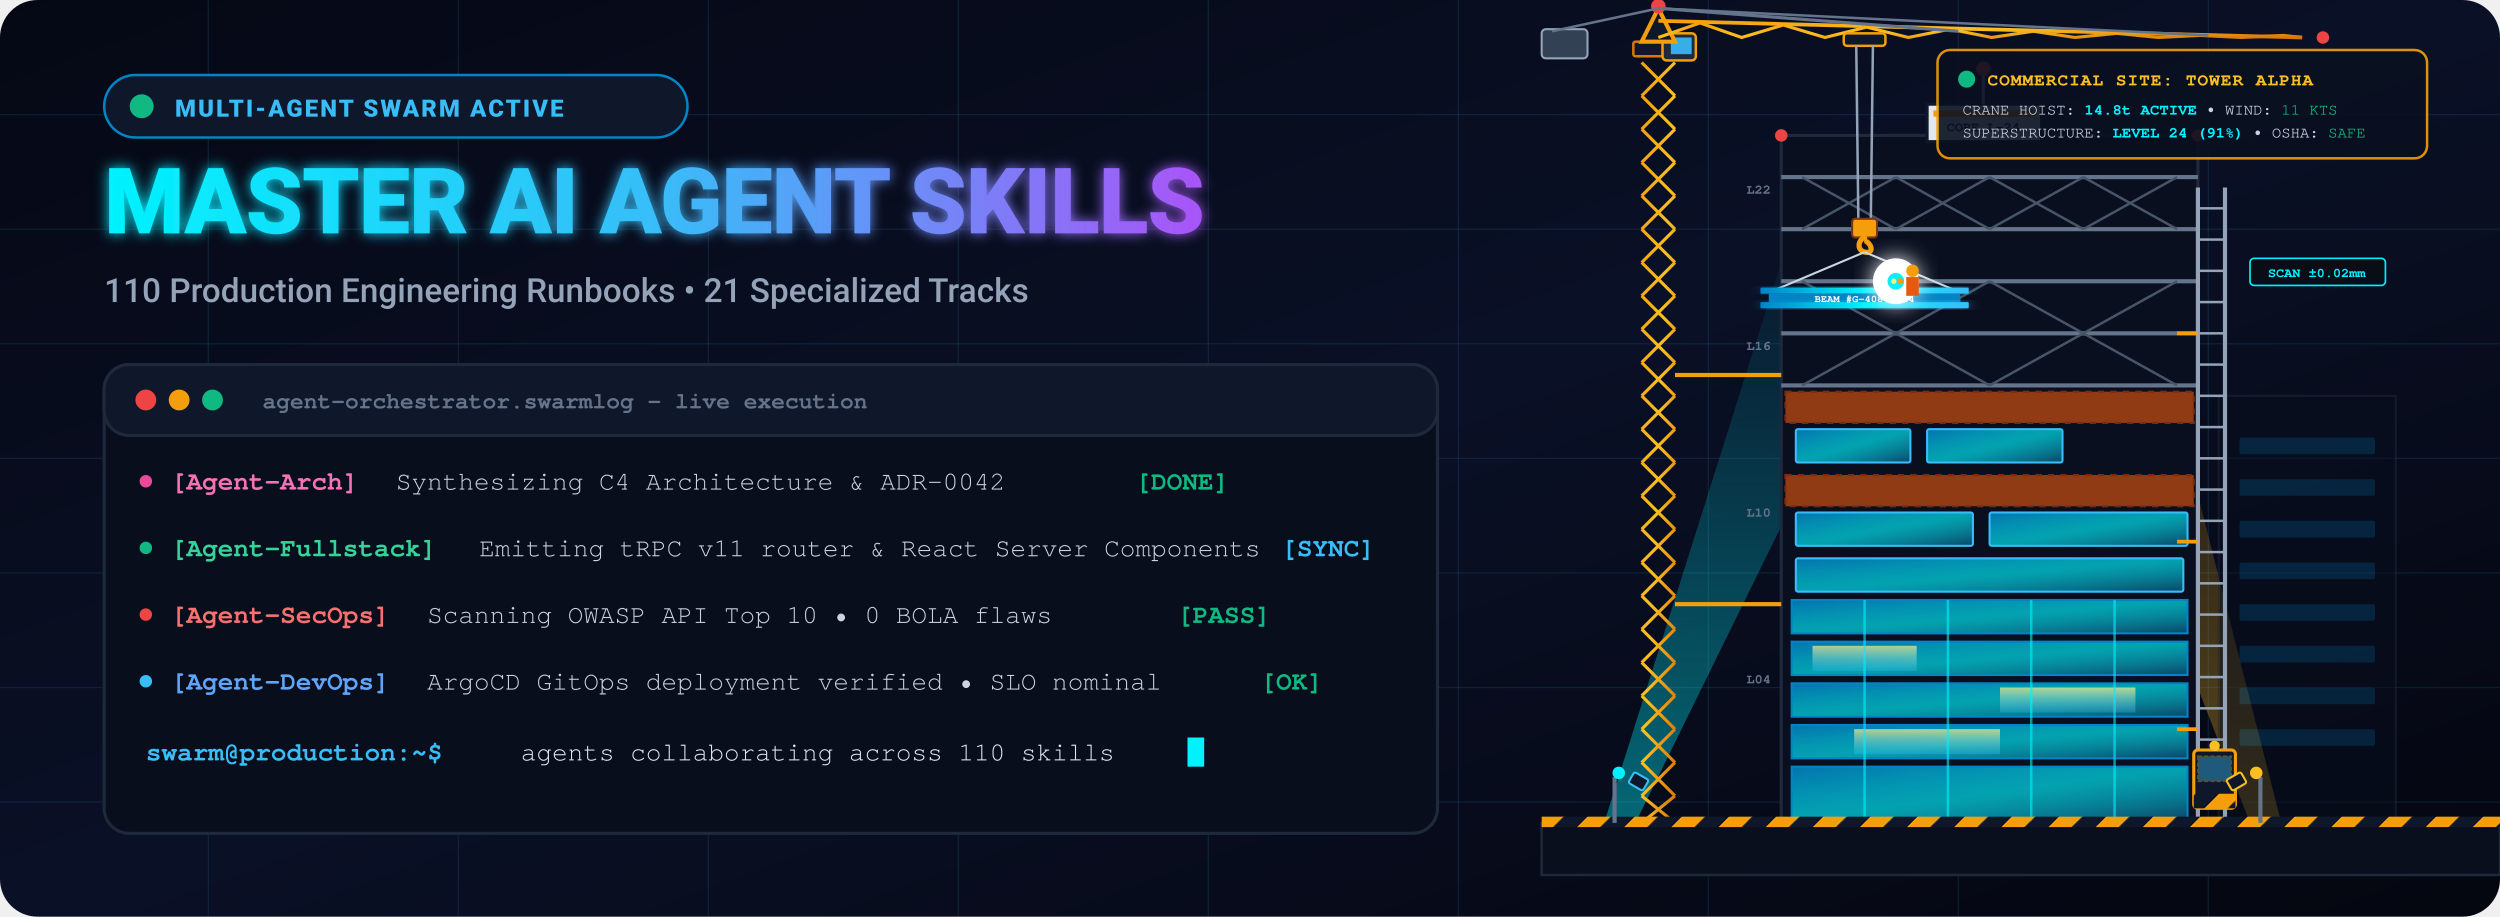
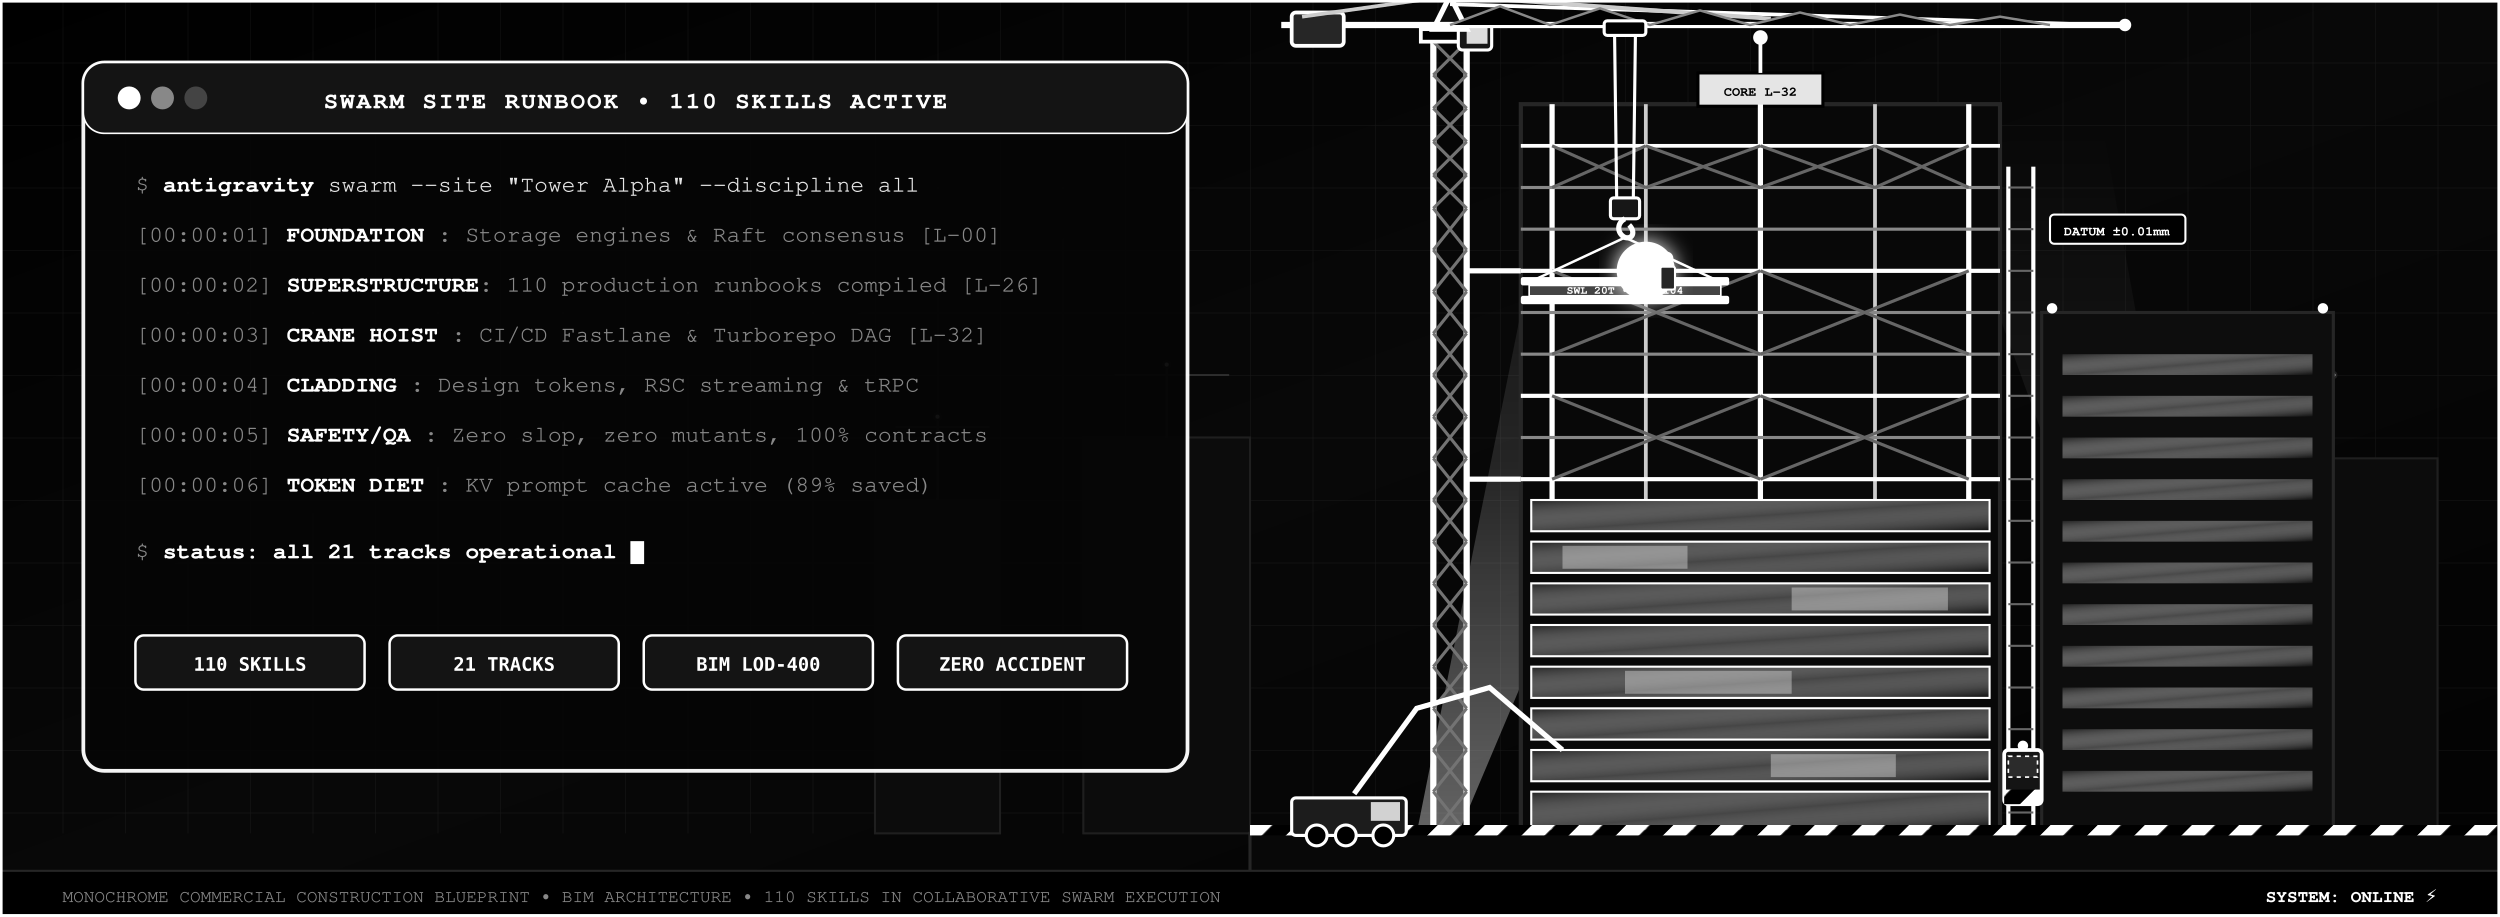
<svg xmlns="http://www.w3.org/2000/svg" viewBox="0 0 1200 440" width="100%" height="100%">
  <defs>
-     <linearGradient id="bgGradient" x1="0%" y1="0%" x2="100%" y2="100%">
-       <stop offset="0%" stop-color="#050814" />
-       <stop offset="50%" stop-color="#0a1026" />
-       <stop offset="100%" stop-color="#04060f" />
-     </linearGradient>
-     <linearGradient id="cyanPurple" x1="0%" y1="0%" x2="100%" y2="0%">
-       <stop offset="0%" stop-color="#00f2fe" />
-       <stop offset="50%" stop-color="#38bdf8" />
-       <stop offset="100%" stop-color="#a855f7" />
-     </linearGradient>
-     <linearGradient id="beamCyan" x1="0%" y1="0%" x2="100%" y2="0%">
-       <stop offset="0%" stop-color="#00f2fe" stop-opacity="0.1" />
-       <stop offset="50%" stop-color="#00f2fe" stop-opacity="1" />
-       <stop offset="100%" stop-color="#38bdf8" stop-opacity="0.1" />
-     </linearGradient>
-     <linearGradient id="agentDevGrad" x1="0%" y1="0%" x2="100%" y2="100%">
-       <stop offset="0%" stop-color="#10b981" />
-       <stop offset="100%" stop-color="#06b6d4" />
-     </linearGradient>
-     <linearGradient id="agentSecGrad" x1="0%" y1="0%" x2="100%" y2="100%">
-       <stop offset="0%" stop-color="#ef4444" />
-       <stop offset="100%" stop-color="#f59e0b" />
-     </linearGradient>
-     <linearGradient id="agentArchGrad" x1="0%" y1="0%" x2="100%" y2="100%">
-       <stop offset="0%" stop-color="#8b5cf6" />
-       <stop offset="100%" stop-color="#ec4899" />
-     </linearGradient>
-     <linearGradient id="agentOpsGrad" x1="0%" y1="0%" x2="100%" y2="100%">
-       <stop offset="0%" stop-color="#3b82f6" />
-       <stop offset="100%" stop-color="#00f2fe" />
-     </linearGradient>
-     <linearGradient id="craneYellowGrad" x1="0%" y1="0%" x2="100%" y2="100%">
-       <stop offset="0%" stop-color="#f59e0b" />
-       <stop offset="50%" stop-color="#fbbf24" />
-       <stop offset="100%" stop-color="#d97706" />
-     </linearGradient>
-     <linearGradient id="steelGrad" x1="0%" y1="0%" x2="100%" y2="0%">
-       <stop offset="0%" stop-color="#334155" />
-       <stop offset="50%" stop-color="#64748b" />
-       <stop offset="100%" stop-color="#1e293b" />
-     </linearGradient>
-     <linearGradient id="glowingBeamGrad" x1="0%" y1="0%" x2="100%" y2="0%">
-       <stop offset="0%" stop-color="#0284c7" />
-       <stop offset="50%" stop-color="#00f2fe" />
-       <stop offset="100%" stop-color="#38bdf8" />
-     </linearGradient>
-     <linearGradient id="curtainGlassGrad" x1="0%" y1="0%" x2="100%" y2="100%">
-       <stop offset="0%" stop-color="#0284c7" stop-opacity="0.85" />
-       <stop offset="50%" stop-color="#00f2fe" stop-opacity="0.65" />
-       <stop offset="100%" stop-color="#0c4a6e" stop-opacity="0.9" />
-     </linearGradient>
-     <linearGradient id="officeWarmGrad" x1="0%" y1="0%" x2="0%" y2="100%">
-       <stop offset="0%" stop-color="#fef08a" stop-opacity="0.7" />
-       <stop offset="100%" stop-color="#38bdf8" stop-opacity="0.3" />
-     </linearGradient>
-     <linearGradient id="floodlightBeam1" x1="50%" y1="100%" x2="50%" y2="0%">
-       <stop offset="0%" stop-color="#00f2fe" stop-opacity="0.4" />
-       <stop offset="100%" stop-color="#00f2fe" stop-opacity="0" />
-     </linearGradient>
-     <linearGradient id="floodlightBeam2" x1="50%" y1="100%" x2="50%" y2="0%">
-       <stop offset="0%" stop-color="#fbbf24" stop-opacity="0.35" />
-       <stop offset="100%" stop-color="#f59e0b" stop-opacity="0" />
-     </linearGradient>
-     <pattern id="hazardStripe" width="16" height="16" patternTransform="rotate(45)" patternUnits="userSpaceOnUse">
-       <rect width="8" height="16" fill="#f59e0b" />
-       <rect x="8" width="8" height="16" fill="#0f172a" />
+     <linearGradient id="bannerBg" x1="0%" y1="0%" x2="100%" y2="100%">
+       <stop offset="0%" stop-color="#000000" />
+       <stop offset="50%" stop-color="#080808" />
+       <stop offset="100%" stop-color="#020202" />
+     </linearGradient>
+     <linearGradient id="bannerSteel" x1="0%" y1="0%" x2="100%" y2="0%">
+       <stop offset="0%" stop-color="#262626" />
+       <stop offset="35%" stop-color="#666666" />
+       <stop offset="70%" stop-color="#999999" />
+       <stop offset="100%" stop-color="#262626" />
+     </linearGradient>
+     <linearGradient id="bannerBeam" x1="0%" y1="0%" x2="100%" y2="0%">
+       <stop offset="0%" stop-color="#888888" />
+       <stop offset="50%" stop-color="#ffffff" />
+       <stop offset="100%" stop-color="#888888" />
+     </linearGradient>
+     <linearGradient id="bannerGlass" x1="0%" y1="0%" x2="100%" y2="100%">
+       <stop offset="0%" stop-color="#262626" stop-opacity="0.9" />
+       <stop offset="50%" stop-color="#ffffff" stop-opacity="0.25" />
+       <stop offset="100%" stop-color="#0f0f0f" stop-opacity="0.9" />
+     </linearGradient>
+     <linearGradient id="bannerFloodlight" x1="50%" y1="100%" x2="50%" y2="0%">
+       <stop offset="0%" stop-color="#ffffff" stop-opacity="0.38" />
+       <stop offset="50%" stop-color="#ffffff" stop-opacity="0.12" />
+       <stop offset="100%" stop-color="#ffffff" stop-opacity="0" />
+     </linearGradient>
+     <pattern id="bannerHazard" width="16" height="16" patternTransform="rotate(45)" patternUnits="userSpaceOnUse">
+       <rect width="8" height="16" fill="#ffffff" />
+       <rect x="8" width="8" height="16" fill="#000000" />
    </pattern>
-     <filter id="intenseGlow" x="-30%" y="-30%" width="160%" height="160%">
-       <feGaussianBlur stdDeviation="8" result="blur" />
-       <feMerge>
-         <feMergeNode in="blur" />
-         <feMergeNode in="SourceGraphic" />
-       </feMerge>
-     </filter>
-     <filter id="subtleGlow" x="-20%" y="-20%" width="140%" height="140%">
-       <feGaussianBlur stdDeviation="3" result="blur" />
-       <feMerge>
-         <feMergeNode in="blur" />
-         <feMergeNode in="SourceGraphic" />
-       </feMerge>
-     </filter>
-     <filter id="sparkGlow" x="-40%" y="-40%" width="180%" height="180%">
+     <pattern id="bannerCadGrid" width="30" height="30" patternUnits="userSpaceOnUse">
+       <path d="M 30 0 L 0 0 0 30" fill="none" stroke="#ffffff" stroke-width="0.6" stroke-opacity="0.06" />
+     </pattern>
+     <filter id="bannerWhiteGlow" x="-30%" y="-30%" width="160%" height="160%">
      <feGaussianBlur stdDeviation="5" result="blur" />
      <feMerge>
        <feMergeNode in="blur" />
        <feMergeNode in="SourceGraphic" />
      </feMerge>
    </filter>
    <style>
-       /* Rotating Central Core */
-       @keyframes spinClockwise {
-         0% { transform: rotate(0deg); }
-         100% { transform: rotate(360deg); }
-       }
-       @keyframes spinCounter {
-         0% { transform: rotate(360deg); }
-         100% { transform: rotate(0deg); }
-       }
-       /* Flowing Circuit Packets */
-       @keyframes packetFlow1 {
+     
+       /* Crane Trolley Travel */
+       @keyframes bCraneTrolley {
+         0%, 100% { transform: translateX(0px); }
+         50% { transform: translateX(110px); }
+       }
+       /* Crane Hoist Lift and Pendulum Sway */
+       @keyframes bHoistSway {
+         0%, 100% { transform: translateY(0px) rotate(0deg); }
+         25% { transform: translateY(18px) rotate(-1.6deg); }
+         75% { transform: translateY(-12px) rotate(1.4deg); }
+       }
+       /* Hoist Elevator Transit */
+       @keyframes bElevatorTransit {
+         0%, 10% { transform: translateY(0px); }
+         45%, 55% { transform: translateY(-210px); }
+         90%, 100% { transform: translateY(0px); }
+       }
+       /* Welding Arc Flashes */
+       @keyframes bWeldFlash {
+         0%, 100% { opacity: 0; transform: scale(0.6); }
+         12% { opacity: 1; transform: scale(1.6); }
+         18% { opacity: 0.2; transform: scale(0.8); }
+         25% { opacity: 1; transform: scale(1.8); }
+         35% { opacity: 0.15; transform: scale(0.6); }
+         45%, 95% { opacity: 0; }
+       }
+       /* Falling Sparks */
+       @keyframes bSparkDrop {
+         0% { transform: translate(0, 0) scale(1); opacity: 1; }
+         100% { transform: translate(-16px, 45px) scale(0.2); opacity: 0; }
+       }
+       /* Laser Scanline */
+       @keyframes bLaserScan {
+         0% { transform: translateY(0px); opacity: 0.8; }
+         50% { transform: translateY(220px); opacity: 1; }
+         100% { transform: translateY(0px); opacity: 0.8; }
+       }
+       /* White Strobe Beacon */
+       @keyframes bStrobe {
+         0%, 100% { opacity: 0.2; }
+         50% { opacity: 1; filter: drop-shadow(0 0 8px #ffffff); }
+       }
+       /* Terminal Cursor */
+       @keyframes bBlinkCursor {
+         0%, 100% { opacity: 1; }
+         50% { opacity: 0; }
+       }
+       /* Circuit Packet Flow */
+       @keyframes bPacketFlow {
        0% { stroke-dashoffset: 400; }
        100% { stroke-dashoffset: 0; }
      }
-       @keyframes packetFlow2 {
-         0% { stroke-dashoffset: 0; }
-         100% { stroke-dashoffset: 400; }
-       }
-       /* Pulsing Working Agents */
-       @keyframes agentPulse {
-         0%, 100% { transform: scale(1); filter: drop-shadow(0 0 6px rgba(0, 242, 254, 0.4)); }
-         50% { transform: scale(1.06); filter: drop-shadow(0 0 16px rgba(0, 242, 254, 0.9)); }
-       }
-       @keyframes agentPulseGreen {
-         0%, 100% { transform: scale(1); filter: drop-shadow(0 0 6px rgba(16, 185, 129, 0.4)); }
-         50% { transform: scale(1.06); filter: drop-shadow(0 0 16px rgba(16, 185, 129, 0.9)); }
-       }
-       @keyframes agentPulseRed {
-         0%, 100% { transform: scale(1); filter: drop-shadow(0 0 6px rgba(239, 68, 68, 0.4)); }
-         50% { transform: scale(1.06); filter: drop-shadow(0 0 16px rgba(239, 68, 68, 0.9)); }
-       }
-       @keyframes agentPulsePink {
-         0%, 100% { transform: scale(1); filter: drop-shadow(0 0 6px rgba(236, 72, 153, 0.4)); }
-         50% { transform: scale(1.06); filter: drop-shadow(0 0 16px rgba(236, 72, 153, 0.9)); }
-       }
-       /* Terminal Typing / Line Scroll */
-       @keyframes blinkCursor {
-         0%, 100% { opacity: 1; }
-         50% { opacity: 0; }
-       }
-       @keyframes terminalCycle1 {
-         0%, 22% { opacity: 1; transform: translateY(0); }
-         25%, 97% { opacity: 0.4; }
-         100% { opacity: 1; }
-       }
-       @keyframes beaconPing {
-         0% { r: 5px; opacity: 1; }
-         100% { r: 16px; opacity: 0; }
-       }
-       @keyframes scanSweep {
-         0% { transform: rotate(0deg); }
-         100% { transform: rotate(360deg); }
-       }

-       .core-outer {
-         transform-origin: 950px 220px;
-         animation: spinClockwise 24s linear infinite;
-       }
-       .core-inner {
-         transform-origin: 950px 220px;
-         animation: spinCounter 16s linear infinite;
-       }
-       .radar-sweep {
-         transform-origin: 950px 220px;
-         animation: scanSweep 8s linear infinite;
-       }
-       .agent-node-arch {
-         transform-origin: 950px 85px;
-         animation: agentPulsePink 3.2s ease-in-out infinite;
-       }
-       .agent-node-dev {
-         transform-origin: 1085px 220px;
-         animation: agentPulseGreen 2.8s ease-in-out 0.4s infinite;
-       }
-       .agent-node-sec {
-         transform-origin: 950px 355px;
-         animation: agentPulseRed 3.5s ease-in-out 0.8s infinite;
-       }
-       .agent-node-ops {
-         transform-origin: 815px 220px;
-         animation: agentPulse 3s ease-in-out 1.2s infinite;
-       }
-       .data-packet-1 {
-         stroke-dasharray: 12 30;
-         animation: packetFlow1 4s linear infinite;
-       }
-       .data-packet-2 {
-         stroke-dasharray: 15 35;
-         animation: packetFlow2 4.5s linear infinite;
-       }
-       /* Commercial Building Site Animations */
-       @keyframes bannerCraneTrolley {
-         0%, 100% { transform: translateX(0px); }
-         50% { transform: translateX(105px); }
-       }
-       @keyframes bannerHoistLift {
-         0%, 100% { transform: translateY(0px) rotate(0deg); }
-         25% { transform: translateY(18px) rotate(-1.5deg); }
-         75% { transform: translateY(-14px) rotate(1.2deg); }
-       }
-       @keyframes bannerElevatorTransit {
-         0%, 12% { transform: translateY(0px); }
-         48%, 56% { transform: translateY(-190px); }
-         92%, 100% { transform: translateY(0px); }
-       }
-       @keyframes bannerWeldArc {
-         0%, 100% { opacity: 0; transform: scale(0.6); }
-         15% { opacity: 0.95; transform: scale(1.3); }
-         22% { opacity: 0.15; transform: scale(0.7); }
-         30% { opacity: 1; transform: scale(1.5); }
-         40% { opacity: 0.8; transform: scale(1.2); }
-         50%, 95% { opacity: 0; }
-       }
-       @keyframes bannerSparkDrift1 {
-         0% { transform: translate(0, 0) scale(1); opacity: 1; }
-         100% { transform: translate(-15px, 35px) scale(0.2); opacity: 0; }
-       }
-       @keyframes bannerSparkDrift2 {
-         0% { transform: translate(0, 0) scale(1); opacity: 1; }
-         100% { transform: translate(12px, 40px) scale(0.2); opacity: 0; }
-       }
-       @keyframes bannerFaaBeacon {
-         0%, 100% { opacity: 0.25; filter: drop-shadow(0 0 2px #ef4444); }
-         50% { opacity: 1; filter: drop-shadow(0 0 8px #ef4444); }
-       }
-       @keyframes bannerLaserScan {
-         0% { transform: translateY(0px); opacity: 0.7; }
-         50% { transform: translateY(210px); opacity: 0.95; }
-         100% { transform: translateY(0px); opacity: 0.7; }
-       }
- 
-       .crane-trolley-anim { animation: bannerCraneTrolley 11s ease-in-out infinite; }
-       .hoist-lift-anim { animation: bannerHoistLift 11s ease-in-out infinite; }
-       .elevator-anim { animation: bannerElevatorTransit 14s cubic-bezier(0.45, 0.05, 0.55, 0.95) infinite; }
-       .weld-arc-anim { animation: bannerWeldArc 4s ease-in-out infinite; transform-origin: center; }
-       .spark-anim-1 { animation: bannerSparkDrift1 1.2s ease-out infinite; }
-       .spark-anim-2 { animation: bannerSparkDrift2 1.4s ease-out 0.3s infinite; }
-       .faa-beacon-anim { animation: bannerFaaBeacon 1.2s ease-in-out infinite; }
-       .laser-scanner-anim { animation: bannerLaserScan 7s ease-in-out infinite; }
-       .terminal-cursor {
-         animation: blinkCursor 0.9s infinite;
-       }
+       .b-crane-trolley { animation: bCraneTrolley 11s ease-in-out infinite; }
+       .b-hoist-sway { animation: bHoistSway 11s ease-in-out infinite; }
+       .b-elevator { animation: bElevatorTransit 15s cubic-bezier(0.45, 0.05, 0.55, 0.95) infinite; }
+       .b-weld-flash { animation: bWeldFlash 4s ease-in-out infinite; transform-origin: center; }
+       .b-spark { animation: bSparkDrop 1.2s ease-out infinite; }
+       .b-laser { animation: bLaserScan 7s ease-in-out infinite; }
+       .b-strobe { animation: bStrobe 1s ease-in-out infinite; }
+       .b-cursor { animation: bBlinkCursor 0.8s infinite; }
+       .b-packet { stroke-dasharray: 10 25; animation: bPacketFlow 3.5s linear infinite; }
+         
    </style>
  </defs>
-   <rect width="1200" height="440" rx="18" fill="url(#bgGradient)" />
-   <g stroke="#38bdf8" stroke-width="0.6" stroke-opacity="0.12">
-     <line x1="0" y1="55" x2="1200" y2="55" />
-     <line x1="0" y1="110" x2="1200" y2="110" />
-     <line x1="0" y1="165" x2="1200" y2="165" />
-     <line x1="0" y1="220" x2="1200" y2="220" />
-     <line x1="0" y1="275" x2="1200" y2="275" />
-     <line x1="0" y1="330" x2="1200" y2="330" />
-     <line x1="0" y1="385" x2="1200" y2="385" />
-     <line x1="100" y1="0" x2="100" y2="440" />
-     <line x1="220" y1="0" x2="220" y2="440" />
-     <line x1="340" y1="0" x2="340" y2="440" />
-     <line x1="460" y1="0" x2="460" y2="440" />
-     <line x1="580" y1="0" x2="580" y2="440" />
-     <line x1="700" y1="0" x2="700" y2="440" />
-     <line x1="820" y1="0" x2="820" y2="440" />
-     <line x1="940" y1="0" x2="940" y2="440" />
-     <line x1="1060" y1="0" x2="1060" y2="440" />
-   </g>
-   <g transform="translate(50, 36)">
-     <rect width="280" height="30" rx="15" fill="#0f172a" stroke="#0284c7" stroke-width="1.2" />
-     <circle cx="18" cy="15" r="5" fill="#10b981" />
-     <circle cx="18" cy="15" r="5" fill="none" stroke="#10b981" stroke-width="1.5">
-       <animate attributeName="r" values="5;16" dur="2s" repeatCount="indefinite" />
-       <animate attributeName="opacity" values="1;0" dur="2s" repeatCount="indefinite" />
-     </circle>
-     <text x="34" y="20" fill="#38bdf8" font-family="-apple-system, BlinkMacSystemFont, 'Segoe UI', Roboto, sans-serif" font-size="11.5" font-weight="800" letter-spacing="1">
-       MULTI-AGENT SWARM ACTIVE
-     </text>
-   </g>
-   <text x="50" y="112" font-family="-apple-system, BlinkMacSystemFont, 'Segoe UI', Roboto, sans-serif" font-size="44" font-weight="900" fill="url(#cyanPurple)" letter-spacing="-0.5" filter="url(#subtleGlow)">
-     MASTER AI AGENT SKILLS
-   </text>
-   <text x="50" y="145" font-family="-apple-system, BlinkMacSystemFont, 'Segoe UI', Roboto, sans-serif" font-size="16" font-weight="500" fill="#94a3b8">
-     110 Production Engineering Runbooks • 21 Specialized Tracks
-   </text>
-   <g transform="translate(50, 175)">
-     <rect width="640" height="225" rx="12" fill="#090e1d" stroke="#1e293b" stroke-width="1.5" />
-     <rect width="640" height="34" rx="12" fill="#0f172a" stroke="#1e293b" stroke-width="1.5" />
-     <circle cx="20" cy="17" r="5" fill="#ef4444" />
-     <circle cx="36" cy="17" r="5" fill="#f59e0b" />
-     <circle cx="52" cy="17" r="5" fill="#10b981" />
-     <text x="76" y="21" fill="#64748b" font-family="'JetBrains Mono', monospace, Courier" font-size="11" font-weight="600">agent-orchestrator.swarmlog — live execution</text>
-     <g transform="translate(20, 60)" font-family="'JetBrains Mono', monospace, Courier" font-size="12.5">
-       <g>
-         <circle cx="0" cy="-4" r="3" fill="#ec4899" />
-         <text x="12" y="0" fill="#f472b6" font-weight="700">[Agent-Arch]</text>
-         <text x="120" y="0" fill="#cbd5e1">Synthesizing C4 Architecture &amp; ADR-0042</text>
-         <text x="475" y="0" fill="#10b981" font-weight="600">[DONE]</text>
-       </g>
-       <g transform="translate(0, 32)">
-         <circle cx="0" cy="-4" r="3" fill="#10b981" />
-         <text x="12" y="0" fill="#34d399" font-weight="700">[Agent-Fullstack]</text>
-         <text x="160" y="0" fill="#cbd5e1">Emitting tRPC v11 router &amp; React Server Components</text>
-         <text x="545" y="0" fill="#38bdf8" font-weight="600">[SYNC]</text>
-       </g>
-       <g transform="translate(0, 64)">
-         <circle cx="0" cy="-4" r="3" fill="#ef4444" />
-         <text x="12" y="0" fill="#f87171" font-weight="700">[Agent-SecOps]</text>
-         <text x="135" y="0" fill="#cbd5e1">Scanning OWASP API Top 10 • 0 BOLA flaws</text>
-         <text x="495" y="0" fill="#10b981" font-weight="600">[PASS]</text>
-       </g>
-       <g transform="translate(0, 96)">
-         <circle cx="0" cy="-4" r="3" fill="#38bdf8" />
-         <text x="12" y="0" fill="#60a5fa" font-weight="700">[Agent-DevOps]</text>
-         <text x="135" y="0" fill="#cbd5e1">ArgoCD GitOps deployment verified • SLO nominal</text>
-         <text x="535" y="0" fill="#10b981" font-weight="600">[OK]</text>
-       </g>
-       <g transform="translate(0, 130)">
-         <text x="0" y="0" fill="#38bdf8" font-weight="700">swarm@production:~$</text>
-         <text x="180" y="0" fill="#e2e8f0">agents collaborating across 110 skills</text>
-         <rect x="500" y="-11" width="8" height="14" fill="#00f2fe" class="terminal-cursor" />
-       </g>
-     </g>
-   </g>
-   <g id="commercial-building-site-scene">
-     <polygon points="770,395 860,110 930,100 785,395" fill="url(#floodlightBeam1)" />
-     <polygon points="1080,395 970,110 1020,100 1095,395" fill="url(#floodlightBeam2)" />
-     <g opacity="0.5">
-       <rect x="1065" y="190" width="85" height="205" fill="#080e1e" stroke="#1e293b" stroke-width="1" />
-       <g fill="#0284c7" opacity="0.4">
-         <rect x="1075" y="210" width="65" height="8" rx="1" />
-         <rect x="1075" y="230" width="65" height="8" rx="1" />
-         <rect x="1075" y="250" width="65" height="8" rx="1" />
-         <rect x="1075" y="270" width="65" height="8" rx="1" />
-         <rect x="1075" y="290" width="65" height="8" rx="1" />
-         <rect x="1075" y="310" width="65" height="8" rx="1" />
-         <rect x="1075" y="330" width="65" height="8" rx="1" />
-         <rect x="1075" y="350" width="65" height="8" rx="1" />
-       </g>
-     </g>
-     <g id="commercial-tower">
-       <rect x="855" y="65" width="200" height="330" fill="#090f1f" stroke="#1e293b" stroke-width="1.5" />
-       <g stroke="url(#steelGrad)" stroke-width="2" fill="none">
-         <line x1="865" y1="65" x2="865" y2="190" />
-         <line x1="910" y1="65" x2="910" y2="190" />
-         <line x1="955" y1="65" x2="955" y2="190" />
-         <line x1="1000" y1="65" x2="1000" y2="190" />
-         <line x1="1045" y1="65" x2="1045" y2="190" />
-         <line x1="855" y1="85" x2="1055" y2="85" stroke="#64748b" stroke-width="2" />
-         <line x1="855" y1="110" x2="1055" y2="110" stroke="#64748b" stroke-width="2" />
-         <line x1="855" y1="135" x2="1055" y2="135" stroke="#64748b" stroke-width="2" />
-         <line x1="855" y1="160" x2="1055" y2="160" stroke="#64748b" stroke-width="2" />
-         <line x1="855" y1="185" x2="1055" y2="185" stroke="#64748b" stroke-width="2" />
-         <path d="M 865 85 L 910 110 M 910 85 L 865 110                  M 910 85 L 955 110 M 955 85 L 910 110                  M 955 85 L 1000 110 M 1000 85 L 955 110                  M 1000 85 L 1045 110 M 1045 85 L 1000 110                  M 865 135 L 955 185 M 955 135 L 865 185                  M 955 135 L 1045 185 M 1045 135 L 955 185" stroke="#475569" stroke-width="1.2" />
-       </g>
-       <rect x="925" y="50" width="55" height="18" fill="#e2e8f0" stroke="#0f172a" stroke-width="1.5" />
-       <rect x="928" y="53" width="49" height="3" fill="#f59e0b" />
-       <text x="952" y="63" fill="#0f172a" font-family="'JetBrains Mono', Courier" font-size="6.5" font-weight="900" text-anchor="middle">CORE L-24</text>
-       <line x1="952" y1="50" x2="952" y2="35" stroke="#94a3b8" stroke-width="1.5" />
-       <circle cx="952" cy="33" r="3.5" fill="#ef4444" class="faa-beacon-anim" />
-       <circle cx="855" cy="65" r="3" fill="#ef4444" class="faa-beacon-anim" />
-       <circle cx="1055" cy="65" r="3" fill="#ef4444" class="faa-beacon-anim" />
-       <g>
-         <rect x="857" y="188" width="196" height="15" fill="#ea580c" opacity="0.6" stroke="#c2410c" stroke-width="1" stroke-dasharray="3 3" />
-         <rect x="857" y="228" width="196" height="15" fill="#ea580c" opacity="0.6" stroke="#c2410c" stroke-width="1" stroke-dasharray="3 3" />
-         <rect x="862" y="206" width="55" height="16" rx="1" fill="url(#curtainGlassGrad)" stroke="#38bdf8" stroke-width="1" />
-         <rect x="925" y="206" width="65" height="16" rx="1" fill="url(#curtainGlassGrad)" stroke="#38bdf8" stroke-width="1" />
-         <rect x="862" y="246" width="85" height="16" rx="1" fill="url(#curtainGlassGrad)" stroke="#38bdf8" stroke-width="1" />
-         <rect x="955" y="246" width="95" height="16" rx="1" fill="url(#curtainGlassGrad)" stroke="#38bdf8" stroke-width="1" />
-         <rect x="862" y="268" width="186" height="16" rx="1" fill="url(#curtainGlassGrad)" stroke="#38bdf8" stroke-width="1" />
-       </g>
-       <g>
-         <rect x="860" y="288" width="190" height="16" fill="url(#curtainGlassGrad)" stroke="#0284c7" stroke-width="1" />
-         <rect x="860" y="308" width="190" height="16" fill="url(#curtainGlassGrad)" stroke="#0284c7" stroke-width="1" />
-         <rect x="860" y="328" width="190" height="16" fill="url(#curtainGlassGrad)" stroke="#0284c7" stroke-width="1" />
-         <rect x="860" y="348" width="190" height="16" fill="url(#curtainGlassGrad)" stroke="#0284c7" stroke-width="1" />
-         <rect x="860" y="368" width="190" height="26" fill="url(#curtainGlassGrad)" stroke="#0284c7" stroke-width="1" />
-         <rect x="870" y="310" width="50" height="12" fill="url(#officeWarmGrad)" />
-         <rect x="960" y="330" width="65" height="12" fill="url(#officeWarmGrad)" />
-         <rect x="890" y="350" width="70" height="12" fill="url(#officeWarmGrad)" />
-         <g stroke="#00f2fe" stroke-width="1.2" opacity="0.6">
-           <line x1="895" y1="288" x2="895" y2="395" />
-           <line x1="935" y1="288" x2="935" y2="395" />
-           <line x1="975" y1="288" x2="975" y2="395" />
-           <line x1="1015" y1="288" x2="1015" y2="395" />
-         </g>
-       </g>
-       <g font-family="'JetBrains Mono', Courier, monospace" font-size="6.5" font-weight="700" fill="#64748b">
-         <text x="850" y="93" text-anchor="end">L22</text>
-         <text x="850" y="168" text-anchor="end">L16</text>
-         <text x="850" y="248" text-anchor="end">L10</text>
-         <text x="850" y="328" text-anchor="end">L04</text>
-       </g>
-     </g>
-     <g id="banner-hoist-elevator">
-       <g stroke="#94a3b8" stroke-width="1.2" fill="none">
-         <line x1="1055" y1="90" x2="1055" y2="395" stroke-width="2" />
-         <line x1="1068" y1="90" x2="1068" y2="395" stroke-width="2" />
-         <path d="M 1055 100 L 1068 100 M 1055 115 L 1068 115 M 1055 130 L 1068 130                  M 1055 145 L 1068 145 M 1055 160 L 1068 160 M 1055 175 L 1068 175                  M 1055 190 L 1068 190 M 1055 205 L 1068 205 M 1055 220 L 1068 220                  M 1055 235 L 1068 235 M 1055 250 L 1068 250 M 1055 265 L 1068 265                  M 1055 280 L 1068 280 M 1055 295 L 1068 295 M 1055 310 L 1068 310                  M 1055 325 L 1068 325 M 1055 340 L 1068 340 M 1055 355 L 1068 355                  M 1055 370 L 1068 370 M 1055 385 L 1068 385" />
-       </g>
-       <line x1="1045" y1="160" x2="1055" y2="160" stroke="#f59e0b" stroke-width="1.8" />
-       <line x1="1045" y1="260" x2="1055" y2="260" stroke="#f59e0b" stroke-width="1.8" />
-       <line x1="1045" y1="350" x2="1055" y2="350" stroke="#f59e0b" stroke-width="1.8" />
-       <g transform="translate(0, 360)" class="elevator-anim">
-         <rect x="1053" y="0" width="20" height="28" rx="2" fill="#0f172a" stroke="#f59e0b" stroke-width="1.5" />
-         <rect x="1055" y="3" width="16" height="12" fill="#38bdf8" opacity="0.4" stroke="#f59e0b" stroke-width="0.8" stroke-dasharray="2 1" />
-         <rect x="1053" y="21" width="20" height="7" fill="url(#hazardStripe)" />
-         <circle cx="1063" cy="-2" r="2.5" fill="#fbbf24" class="faa-beacon-anim" />
-       </g>
-     </g>
-     <g id="banner-tower-crane">
-       <g stroke="url(#craneYellowGrad)" stroke-width="1.5" fill="none">
-         <line x1="788" y1="30" x2="788" y2="395" stroke-width="2.5" />
-         <line x1="804" y1="30" x2="804" y2="395" stroke-width="2.5" />
-         <path d="M 788 30 L 804 46 M 804 30 L 788 46                  M 788 46 L 804 62 M 804 46 L 788 62                  M 788 62 L 804 78 M 804 62 L 788 78                  M 788 78 L 804 94 M 804 78 L 788 94                  M 788 94 L 804 110 M 804 94 L 788 110                  M 788 110 L 804 126 M 804 110 L 788 126                  M 788 126 L 804 142 M 804 126 L 788 142                  M 788 142 L 804 158 M 804 142 L 788 158                  M 788 158 L 804 174 M 804 158 L 788 174                  M 788 174 L 804 190 M 804 174 L 788 190                  M 788 190 L 804 206 M 804 190 L 788 206                  M 788 206 L 804 222 M 804 206 L 788 222                  M 788 222 L 804 238 M 804 222 L 788 238                  M 788 238 L 804 254 M 804 238 L 788 254                  M 788 254 L 804 270 M 804 254 L 788 270                  M 788 270 L 804 286 M 804 270 L 788 286                  M 788 286 L 804 302 M 804 286 L 788 302                  M 788 302 L 804 318 M 804 302 L 788 318                  M 788 318 L 804 334 M 804 318 L 788 334                  M 788 334 L 804 350 M 804 334 L 788 350                  M 788 350 L 804 366 M 804 350 L 788 366                  M 788 366 L 804 382 M 804 366 L 788 382                  M 788 382 L 804 395 M 804 382 L 788 395" />
-       </g>
-       <line x1="804" y1="180" x2="855" y2="180" stroke="#f59e0b" stroke-width="2" />
-       <line x1="804" y1="290" x2="855" y2="290" stroke="#f59e0b" stroke-width="2" />
-       <rect x="784" y="20" width="24" height="7" rx="1" fill="#0f172a" stroke="#d97706" stroke-width="1.2" />
-       <rect x="798" y="16" width="16" height="13" rx="2" fill="#1e293b" stroke="#f59e0b" stroke-width="1.2" />
-       <rect x="802" y="18" width="10" height="8" fill="#38bdf8" opacity="0.9" />
-       <polygon points="788,20 804,20 796,4" fill="#0f172a" stroke="#f59e0b" stroke-width="2" />
-       <circle cx="796" cy="3" r="3.5" fill="#ef4444" class="faa-beacon-anim" />
-       <g stroke="url(#craneYellowGrad)" stroke-width="1.5">
-         <line x1="796" y1="18" x2="735" y2="18" stroke-width="2.5" />
-         <rect x="740" y="14" width="22" height="14" rx="2" fill="#334155" stroke="#94a3b8" stroke-width="1" />
-         <line x1="796" y1="4" x2="745" y2="15" stroke="#64748b" stroke-width="1.2" />
-       </g>
-       <g stroke="url(#craneYellowGrad)" stroke-width="1.5" fill="none">
-         <line x1="796" y1="18" x2="1115" y2="18" stroke-width="2.5" />
-         <line x1="796" y1="10" x2="1105" y2="18" stroke-width="1.8" />
-         <path d="M 796 18 L 816 11 L 836 18 L 856 12 L 876 18 L 896 13 L 916 18                  L 936 14 L 956 18 L 976 15 L 996 18 L 1016 16 L 1036 18                  L 1056 17 L 1076 18 L 1096 17 L 1105 18" />
-         <line x1="796" y1="4" x2="940" y2="15" stroke="#64748b" stroke-width="1.5" />
-         <line x1="796" y1="4" x2="1060" y2="17" stroke="#64748b" stroke-width="1.2" />
-       </g>
-       <circle cx="1115" cy="18" r="3" fill="#ef4444" class="faa-beacon-anim" />
-       <g transform="translate(895, 0)">
-         <g class="crane-trolley-anim">
-           <rect x="-10" y="16" width="20" height="6" rx="1.5" fill="#0f172a" stroke="#f59e0b" stroke-width="1.2" />
-           <g class="hoist-lift-anim">
-             <line x1="-4" y1="22" x2="-3" y2="105" stroke="#94a3b8" stroke-width="1.2" />
-             <line x1="4" y1="22" x2="3" y2="105" stroke="#94a3b8" stroke-width="1.2" />
-             <rect x="-6" y="105" width="12" height="9" rx="1.5" fill="#f59e0b" stroke="#78350f" stroke-width="1" />
-             <path d="M 0 114 C -3 115 -4 120 0 121 C 4 122 4 118 1 116" fill="none" stroke="#f59e0b" stroke-width="2.5" stroke-linecap="round" />
-             <line x1="0" y1="121" x2="-45" y2="140" stroke="#cbd5e1" stroke-width="1" />
-             <line x1="0" y1="121" x2="45" y2="140" stroke="#cbd5e1" stroke-width="1" />
-             <g transform="translate(0, 142)">
-               <rect x="-50" y="-4" width="100" height="3" rx="0.5" fill="url(#glowingBeamGrad)" filter="url(#subtleGlow)" />
-               <rect x="-46" y="-1" width="92" height="4" fill="#0284c7" />
-               <rect x="-50" y="3" width="100" height="3" rx="0.5" fill="url(#glowingBeamGrad)" filter="url(#subtleGlow)" />
-               <text x="0" y="3" fill="#ffffff" font-family="'JetBrains Mono', Courier" font-size="5" font-weight="900" text-anchor="middle">BEAM #G-408-FL24</text>
-             </g>
+   <rect width="1200" height="440" fill="url(#bannerBg)" />
+   <rect width="1200" height="400" fill="url(#bannerCadGrid)" />
+   <g fill="#0c0c0c" stroke="#1f1f1f" stroke-width="1">
+     <rect x="420" y="240" width="60" height="160" />
+     <line x1="450" y1="240" x2="450" y2="200" stroke="#333333" stroke-width="1" />
+     <line x1="430" y1="205" x2="475" y2="205" stroke="#333333" stroke-width="0.8" />
+     <circle cx="450" cy="200" r="1.5" fill="#ffffff" class="b-strobe" />
+     <rect x="520" y="210" width="80" height="190" />
+     <line x1="560" y1="210" x2="560" y2="175" stroke="#333333" stroke-width="1" />
+     <line x1="535" y1="180" x2="590" y2="180" stroke="#333333" stroke-width="0.8" />
+     <circle cx="560" cy="175" r="1.5" fill="#ffffff" class="b-strobe" />
+     <rect x="1080" y="220" width="90" height="180" />
+     <line x1="1120" y1="220" x2="1120" y2="180" stroke="#333333" stroke-width="1" />
+     <circle cx="1120" cy="180" r="1.5" fill="#ffffff" class="b-strobe" />
+   </g>
+   <polygon points="680,400 750,50 850,45 700,400" fill="url(#bannerFloodlight)" />
+   <polygon points="1050,400 930,70 1010,65 1070,400" fill="url(#bannerFloodlight)" opacity="0.6" />
+   <rect x="980" y="150" width="140" height="250" fill="#0d0d0d" stroke="#262626" stroke-width="1.5" />
+   <g fill="url(#bannerGlass)">
+     <rect x="990" y="170" width="120" height="10" />
+     <rect x="990" y="190" width="120" height="10" />
+     <rect x="990" y="210" width="120" height="10" />
+     <rect x="990" y="230" width="120" height="10" />
+     <rect x="990" y="250" width="120" height="10" />
+     <rect x="990" y="270" width="120" height="10" />
+     <rect x="990" y="290" width="120" height="10" />
+     <rect x="990" y="310" width="120" height="10" />
+     <rect x="990" y="330" width="120" height="10" />
+     <rect x="990" y="350" width="120" height="10" />
+     <rect x="990" y="370" width="120" height="10" />
+   </g>
+   <circle cx="985" cy="148" r="2.5" fill="#ffffff" class="b-strobe" />
+   <circle cx="1115" cy="148" r="2.5" fill="#ffffff" class="b-strobe" />
+   <rect x="730" y="50" width="230" height="350" fill="#080808" stroke="#262626" stroke-width="2" />
+   <rect x="815" y="35" width="60" height="16" fill="#e5e5e5" stroke="#000000" stroke-width="1.5" />
+   <text x="845" y="46" fill="#000000" font-family="'JetBrains Mono', Courier" font-size="6.5" font-weight="900" text-anchor="middle">CORE L-32</text>
+   <line x1="845" y1="35" x2="845" y2="20" stroke="#ffffff" stroke-width="1.8" />
+   <circle cx="845" cy="18" r="3.5" fill="#ffffff" class="b-strobe" />
+   <g stroke="url(#bannerSteel)" stroke-width="2" fill="none">
+     <line x1="745" y1="50" x2="745" y2="240" stroke="#ffffff" stroke-width="2.5" />
+     <line x1="790" y1="50" x2="790" y2="240" stroke="#cccccc" stroke-width="1.8" />
+     <line x1="845" y1="50" x2="845" y2="240" stroke="#ffffff" stroke-width="2.5" />
+     <line x1="900" y1="50" x2="900" y2="240" stroke="#cccccc" stroke-width="1.8" />
+     <line x1="945" y1="50" x2="945" y2="240" stroke="#ffffff" stroke-width="2.5" />
+     <line x1="730" y1="70" x2="960" y2="70" stroke="#ffffff" stroke-width="1.8" />
+     <line x1="730" y1="90" x2="960" y2="90" stroke="#888888" stroke-width="1.5" />
+     <line x1="730" y1="110" x2="960" y2="110" stroke="#888888" stroke-width="1.5" />
+     <line x1="730" y1="130" x2="960" y2="130" stroke="#ffffff" stroke-width="2" />
+     <line x1="730" y1="150" x2="960" y2="150" stroke="#888888" stroke-width="1.5" />
+     <line x1="730" y1="170" x2="960" y2="170" stroke="#888888" stroke-width="1.5" />
+     <line x1="730" y1="190" x2="960" y2="190" stroke="#ffffff" stroke-width="2" />
+     <line x1="730" y1="210" x2="960" y2="210" stroke="#888888" stroke-width="1.5" />
+     <line x1="730" y1="230" x2="960" y2="230" stroke="#ffffff" stroke-width="2" />
+     <path d="M 745 70 L 790 90 M 790 70 L 745 90              M 790 70 L 845 90 M 845 70 L 790 90              M 845 70 L 900 90 M 900 70 L 845 90              M 900 70 L 945 90 M 945 70 L 900 90              M 745 130 L 845 170 M 845 130 L 745 170              M 845 130 L 945 170 M 945 130 L 845 170              M 745 190 L 845 230 M 845 190 L 745 230              M 845 190 L 945 230 M 945 190 L 845 230" stroke="#666666" stroke-width="1.5" />
+   </g>
+   <g fill="url(#bannerGlass)" stroke="#ffffff" stroke-width="1">
+     <rect x="735" y="240" width="220" height="15" />
+     <rect x="735" y="260" width="220" height="15" />
+     <rect x="735" y="280" width="220" height="15" />
+     <rect x="735" y="300" width="220" height="15" />
+     <rect x="735" y="320" width="220" height="15" />
+     <rect x="735" y="340" width="220" height="15" />
+     <rect x="735" y="360" width="220" height="15" />
+     <rect x="735" y="380" width="220" height="18" />
+   </g>
+   <g fill="#ffffff" opacity="0.35">
+     <rect x="750" y="262" width="60" height="11" />
+     <rect x="860" y="282" width="75" height="11" />
+     <rect x="780" y="322" width="80" height="11" />
+     <rect x="850" y="362" width="60" height="11" />
+   </g>
+   <line x1="964" y1="80" x2="964" y2="400" stroke="#ffffff" stroke-width="2" />
+   <line x1="976" y1="80" x2="976" y2="400" stroke="#ffffff" stroke-width="2" />
+   <path d="M 964 90 L 976 90 M 964 110 L 976 110 M 964 130 L 976 130 M 964 150 L 976 150 M 964 170 L 976 170 M 964 190 L 976 190 M 964 210 L 976 210 M 964 230 L 976 230 M 964 250 L 976 250 M 964 270 L 976 270 M 964 290 L 976 290 M 964 310 L 976 310 M 964 330 L 976 330 M 964 350 L 976 350 M 964 370 L 976 370 M 964 390 L 976 390" stroke="#666666" stroke-width="1" />
+   <g transform="translate(0, 360)" class="b-elevator">
+     <rect x="962" y="0" width="18" height="26" rx="2" fill="#141414" stroke="#ffffff" stroke-width="1.8" />
+     <rect x="964" y="3" width="14" height="10" fill="#2b2b2b" stroke="#ffffff" stroke-width="0.8" stroke-dasharray="2 2" />
+     <rect x="962" y="19" width="18" height="7" fill="url(#bannerHazard)" />
+     <circle cx="971" cy="-2" r="2.5" fill="#ffffff" class="b-strobe" />
+   </g>
+   <g id="banner-crane">
+     <line x1="688" y1="20" x2="688" y2="400" stroke="#ffffff" stroke-width="3" />
+     <line x1="704" y1="20" x2="704" y2="400" stroke="#ffffff" stroke-width="3" />
+     <path d="M 688 20 L 704 36 M 704 20 L 688 36              M 688 36 L 704 52 M 704 36 L 688 52              M 688 52 L 704 68 M 704 52 L 688 68              M 688 68 L 704 84 M 704 68 L 688 84              M 688 84 L 704 100 M 704 84 L 688 100              M 688 100 L 704 120 M 704 100 L 688 120              M 688 120 L 704 140 M 704 120 L 688 140              M 688 140 L 704 160 M 704 140 L 688 160              M 688 160 L 704 180 M 704 160 L 688 180              M 688 180 L 704 200 M 704 180 L 688 200              M 688 200 L 704 220 M 704 200 L 688 220              M 688 220 L 704 240 M 704 220 L 688 240              M 688 240 L 704 260 M 704 240 L 688 260              M 688 260 L 704 280 M 704 260 L 688 280              M 688 280 L 704 300 M 704 280 L 688 300              M 688 300 L 704 320 M 704 300 L 688 320              M 688 320 L 704 340 M 704 320 L 688 340              M 688 340 L 704 360 M 704 340 L 688 360              M 688 360 L 704 380 M 704 360 L 688 380              M 688 380 L 704 400 M 704 380 L 688 400" stroke="#737373" stroke-width="1.5" />
+     <line x1="704" y1="130" x2="730" y2="130" stroke="#ffffff" stroke-width="2.5" />
+     <line x1="704" y1="230" x2="730" y2="230" stroke="#ffffff" stroke-width="2.5" />
+     <rect x="682" y="14" width="28" height="6" fill="#000000" stroke="#ffffff" stroke-width="1.8" />
+     <rect x="700" y="10" width="16" height="14" rx="2" fill="#171717" stroke="#ffffff" stroke-width="1.5" />
+     <rect x="704" y="12" width="10" height="9" fill="#ffffff" opacity="0.85" />
+     <polygon points="688,14 704,14 696,-2" fill="#0d0d0d" stroke="#ffffff" stroke-width="2.5" />
+     <circle cx="696" cy="-3" r="4" fill="#ffffff" class="b-strobe" />
+     <line x1="696" y1="12" x2="1020" y2="12" stroke="#ffffff" stroke-width="3" />
+     <line x1="696" y1="2" x2="1010" y2="12" stroke="#ffffff" stroke-width="1.8" />
+     <line x1="696" y1="12" x2="615" y2="12" stroke="#ffffff" stroke-width="3" />
+     <rect x="620" y="6" width="25" height="16" rx="2" fill="#262626" stroke="#ffffff" stroke-width="1.8" />
+     <line x1="696" y1="-2" x2="625" y2="8" stroke="#cccccc" stroke-width="1.8" />
+     <line x1="696" y1="-2" x2="850" y2="9" stroke="#cccccc" stroke-width="2" />
+     <path d="M 696 12 L 720 3 L 744 12 L 768 4 L 792 12 L 816 5 L 840 12 L 864 6 L 888 12 L 912 7 L 936 12 L 960 8 L 984 12" stroke="#888888" stroke-width="1.2" />
+     <circle cx="1020" cy="12" r="3" fill="#ffffff" class="b-strobe" />
+     <g transform="translate(780, 0)">
+       <g class="b-crane-trolley">
+         <rect x="-10" y="10" width="20" height="7" rx="1.5" fill="#000000" stroke="#ffffff" stroke-width="1.5" />
+         <g class="b-hoist-sway">
+           <line x1="-5" y1="17" x2="-4" y2="95" stroke="#ffffff" stroke-width="1.5" />
+           <line x1="5" y1="17" x2="4" y2="95" stroke="#ffffff" stroke-width="1.5" />
+           <rect x="-7" y="95" width="14" height="10" rx="1.5" fill="#171717" stroke="#ffffff" stroke-width="1.5" />
+           <path d="M 0 105 C -4 107 -4 112 0 114 C 4 115 5 111 2 108" fill="none" stroke="#ffffff" stroke-width="2.5" />
+           <line x1="0" y1="114" x2="-45" y2="135" stroke="#ffffff" stroke-width="1.2" />
+           <line x1="0" y1="114" x2="45" y2="135" stroke="#ffffff" stroke-width="1.2" />
+           <g transform="translate(0, 137)">
+             <rect x="-50" y="-4" width="100" height="4" rx="1" fill="#ffffff" />
+             <rect x="-46" y="0" width="92" height="5" fill="#444444" stroke="#ffffff" stroke-width="0.8" />
+             <rect x="-50" y="5" width="100" height="4" rx="1" fill="#ffffff" />
+             <text x="0" y="4" fill="#ffffff" font-family="'JetBrains Mono', Courier" font-size="5.5" font-weight="900" text-anchor="middle">SWL 20T • W24x104</text>
          </g>
        </g>
      </g>
    </g>
-     <g transform="translate(910, 135)">
-       <circle cx="0" cy="0" r="11" fill="#ffffff" filter="url(#sparkGlow)" class="weld-arc-anim" />
-       <circle cx="0" cy="0" r="4" fill="#00f2fe" class="weld-arc-anim" />
-       <circle cx="-1" cy="0" r="1.3" fill="#fef08a" class="spark-anim-1" />
-       <circle cx="2" cy="0" r="1.5" fill="#f59e0b" class="spark-anim-2" />
-       <circle cx="8" cy="-5" r="3" fill="#f59e0b" />
-       <rect x="5" y="-2" width="6" height="9" fill="#ea580c" />
-     </g>
-     <g class="laser-scanner-anim" transform="translate(0, 130)">
-       <line x1="835" y1="0" x2="1075" y2="0" stroke="#00f2fe" stroke-width="1.2" opacity="0.85" filter="url(#subtleGlow)" />
-       <rect x="1080" y="-6" width="65" height="13" rx="2" fill="#090d16" stroke="#00f2fe" stroke-width="0.8" />
-       <text x="1112" y="3" fill="#00f2fe" font-family="'JetBrains Mono', Courier" font-size="6.5" font-weight="700" text-anchor="middle">SCAN ±0.02mm</text>
-     </g>
-     <rect x="740" y="395" width="460" height="25" fill="#0a0f1d" stroke="#1e293b" stroke-width="1.2" />
-     <rect x="740" y="392" width="460" height="5" fill="url(#hazardStripe)" />
-     <g transform="translate(775, 395)">
-       <line x1="0" y1="0" x2="0" y2="-22" stroke="#64748b" stroke-width="2" />
-       <rect x="-4" y="-26" width="8" height="6" rx="1" fill="#0f172a" stroke="#38bdf8" stroke-width="1" transform="rotate(30)" />
-       <circle cx="2" cy="-24" r="3" fill="#00f2fe" />
-     </g>
-     <g transform="translate(1085, 395)">
-       <line x1="0" y1="0" x2="0" y2="-22" stroke="#64748b" stroke-width="2" />
-       <rect x="-4" y="-26" width="8" height="6" rx="1" fill="#0f172a" stroke="#fbbf24" stroke-width="1" transform="rotate(-30)" />
-       <circle cx="-2" cy="-24" r="3" fill="#fbbf24" />
-     </g>
-     <g transform="translate(930, 24)">
-       <rect width="235" height="52" rx="6" fill="#090f1f" stroke="#f59e0b" stroke-width="1.2" opacity="0.9" />
-       <circle cx="14" cy="14" r="3.5" fill="#10b981" />
-       <circle cx="14" cy="14" r="3.5" fill="none" stroke="#10b981" stroke-width="1.2">
-         <animate attributeName="r" values="3.5;9" dur="1.8s" repeatCount="indefinite" />
-         <animate attributeName="opacity" values="1;0" dur="1.8s" repeatCount="indefinite" />
-       </circle>
-       <text x="24" y="17" fill="#fbbf24" font-family="'JetBrains Mono', Courier" font-size="8.5" font-weight="800" letter-spacing="0.5">
-         COMMERCIAL SITE: TOWER ALPHA
+   </g>
+   <g transform="translate(790, 130)">
+     <circle cx="0" cy="0" r="14" fill="#ffffff" filter="url(#bannerWhiteGlow)" class="b-weld-flash" />
+     <circle cx="0" cy="0" r="5" fill="#ffffff" class="b-weld-flash" />
+     <circle cx="-2" cy="0" r="1.8" fill="#ffffff" class="b-spark" />
+     <circle cx="2" cy="0" r="1.5" fill="#ffffff" class="b-spark" style="animation-delay: 0.3s;" />
+     <circle cx="10" cy="-6" r="3.2" fill="#ffffff" />
+     <rect x="7" y="-2" width="7" height="11" rx="1" fill="#262626" stroke="#ffffff" stroke-width="1" />
+   </g>
+   <g class="b-laser" transform="translate(0, 110)">
+     <line x1="710" y1="0" x2="980" y2="0" stroke="#ffffff" stroke-width="1.8" filter="url(#bannerWhiteGlow)" opacity="0.9" />
+     <rect x="984" y="-7" width="65" height="14" rx="2" fill="#000000" stroke="#ffffff" stroke-width="1" />
+     <text x="1016" y="3" fill="#ffffff" font-family="'JetBrains Mono', Courier" font-size="6.5" font-weight="900" text-anchor="middle">DATUM ±0.01mm</text>
+   </g>
+   <rect x="600" y="400" width="600" height="40" fill="#080808" stroke="#262626" stroke-width="1.5" />
+   <rect x="600" y="396" width="600" height="5" fill="url(#bannerHazard)" />
+   <g transform="translate(620, 375)">
+     <rect x="0" y="8" width="55" height="18" rx="2" fill="#1c1c1c" stroke="#ffffff" stroke-width="1.5" />
+     <rect x="38" y="10" width="14" height="9" fill="#ffffff" opacity="0.8" />
+     <circle cx="12" cy="26" r="5" fill="#000000" stroke="#ffffff" stroke-width="1.5" />
+     <circle cx="26" cy="26" r="5" fill="#000000" stroke="#ffffff" stroke-width="1.5" />
+     <circle cx="44" cy="26" r="5" fill="#000000" stroke="#ffffff" stroke-width="1.5" />
+     <polyline points="30,6 60,-35 95,-45 130,-15" fill="none" stroke="#ffffff" stroke-width="2.5" />
+   </g>
+   <g transform="translate(40, 30)">
+     <rect width="530" height="340" rx="10" fill="#050505" stroke="#ffffff" stroke-width="1.8" opacity="0.95" />
+     <rect width="530" height="34" rx="10" fill="#141414" stroke="#ffffff" stroke-width="0.8" />
+     <circle cx="22" cy="17" r="5.5" fill="#ffffff" />
+     <circle cx="38" cy="17" r="5.5" fill="#888888" />
+     <circle cx="54" cy="17" r="5.5" fill="#444444" />
+     <text x="265" y="22" fill="#ffffff" font-family="'JetBrains Mono', Courier, monospace" font-size="11.5" font-weight="800" text-anchor="middle" letter-spacing="1">
+       SWARM SITE RUNBOOK • 110 SKILLS ACTIVE
+     </text>
+     <g font-family="'JetBrains Mono', Courier, monospace" font-size="11" fill="#e5e5e5" transform="translate(25, 62)">
+       <text x="0" y="0">
+         <tspan fill="#888888">$</tspan>
+         <tspan fill="#ffffff" font-weight="700">antigravity</tspan> swarm --site "Tower Alpha" --discipline all</text>
+       <text x="0" y="24" fill="#888888">[00:00:01] <tspan fill="#ffffff" font-weight="700">FOUNDATION</tspan>  : Storage engines &amp; Raft consensus [L-00]</text>
+       <text x="0" y="48" fill="#888888">[00:00:02] <tspan fill="#ffffff" font-weight="700">SUPERSTRUCTURE</tspan>: 110 production runbooks compiled [L-26]</text>
+       <text x="0" y="72" fill="#888888">[00:00:03] <tspan fill="#ffffff" font-weight="700">CRANE HOIST</tspan>   : CI/CD Fastlane &amp; Turborepo DAG [L-32]</text>
+       <text x="0" y="96" fill="#888888">[00:00:04] <tspan fill="#ffffff" font-weight="700">CLADDING</tspan>      : Design tokens, RSC streaming &amp; tRPC</text>
+       <text x="0" y="120" fill="#888888">[00:00:05] <tspan fill="#ffffff" font-weight="700">SAFETY/QA</tspan>     : Zero slop, zero mutants, 100% contracts</text>
+       <text x="0" y="144" fill="#888888">[00:00:06] <tspan fill="#ffffff" font-weight="700">TOKEN DIET</tspan>    : KV prompt cache active (89% saved)</text>
+       <text x="0" y="176">
+         <tspan fill="#888888">$</tspan>
+         <tspan fill="#ffffff" font-weight="700">status: all 21 tracks operational</tspan>
+         <tspan class="b-cursor" fill="#ffffff" font-weight="900"> █</tspan>
      </text>
-       <g font-family="'JetBrains Mono', Courier" font-size="7.5" fill="#cbd5e1" transform="translate(12, 31)">
-         <text x="0" y="0">CRANE HOIST: <tspan fill="#00f2fe" font-weight="700">14.8t ACTIVE</tspan> • WIND: <tspan fill="#10b981">11 KTS</tspan>
-         </text>
-         <text x="0" y="11">SUPERSTRUCTURE: <tspan fill="#00f2fe" font-weight="700">LEVEL 24 (91%)</tspan> • OSHA: <tspan fill="#10b981">SAFE</tspan>
-         </text>
-       </g>
-     </g>
-   </g>
-   <line x1="0" y1="0" x2="1200" y2="0" stroke="url(#cyanPurple)" stroke-width="3" />
-   <line x1="0" y1="440" x2="1200" y2="440" stroke="url(#cyanPurple)" stroke-width="2" />
+     </g>
+     <g transform="translate(25, 275)">
+       <rect x="0" y="0" width="110" height="26" rx="4" fill="#141414" stroke="#ffffff" stroke-width="1.2" />
+       <text x="55" y="17" fill="#ffffff" font-family="'JetBrains Mono', monospace" font-size="9" font-weight="800" text-anchor="middle">110 SKILLS</text>
+       <rect x="122" y="0" width="110" height="26" rx="4" fill="#141414" stroke="#ffffff" stroke-width="1.2" />
+       <text x="177" y="17" fill="#ffffff" font-family="'JetBrains Mono', monospace" font-size="9" font-weight="800" text-anchor="middle">21 TRACKS</text>
+       <rect x="244" y="0" width="110" height="26" rx="4" fill="#141414" stroke="#ffffff" stroke-width="1.2" />
+       <text x="299" y="17" fill="#ffffff" font-family="'JetBrains Mono', monospace" font-size="9" font-weight="800" text-anchor="middle">BIM LOD-400</text>
+       <rect x="366" y="0" width="110" height="26" rx="4" fill="#141414" stroke="#ffffff" stroke-width="1.2" />
+       <text x="421" y="17" fill="#ffffff" font-family="'JetBrains Mono', monospace" font-size="9" font-weight="800" text-anchor="middle">ZERO ACCIDENT</text>
+     </g>
+   </g>
+   <g transform="translate(0, 418)">
+     <rect width="1200" height="22" fill="#000000" stroke="#262626" stroke-width="1" />
+     <g font-family="'JetBrains Mono', Courier" font-size="8.5" fill="#888888" transform="translate(30, 15)">
+       <text x="0" y="0">MONOCHROME COMMERCIAL CONSTRUCTION BLUEPRINT • BIM ARCHITECTURE • 110 SKILLS IN COLLABORATIVE SWARM EXECUTION</text>
+       <text x="1140" y="0" text-anchor="end" fill="#ffffff" font-weight="900">SYSTEM: ONLINE ⚡</text>
+     </g>
+   </g>
+   <line x1="0" y1="0" x2="1200" y2="0" stroke="#ffffff" stroke-width="2.5" />
+   <line x1="0" y1="440" x2="1200" y2="440" stroke="#ffffff" stroke-width="2.5" />
+   <line x1="0" y1="0" x2="0" y2="440" stroke="#ffffff" stroke-width="2.5" />
+   <line x1="1200" y1="0" x2="1200" y2="440" stroke="#ffffff" stroke-width="2.5" />
</svg>
